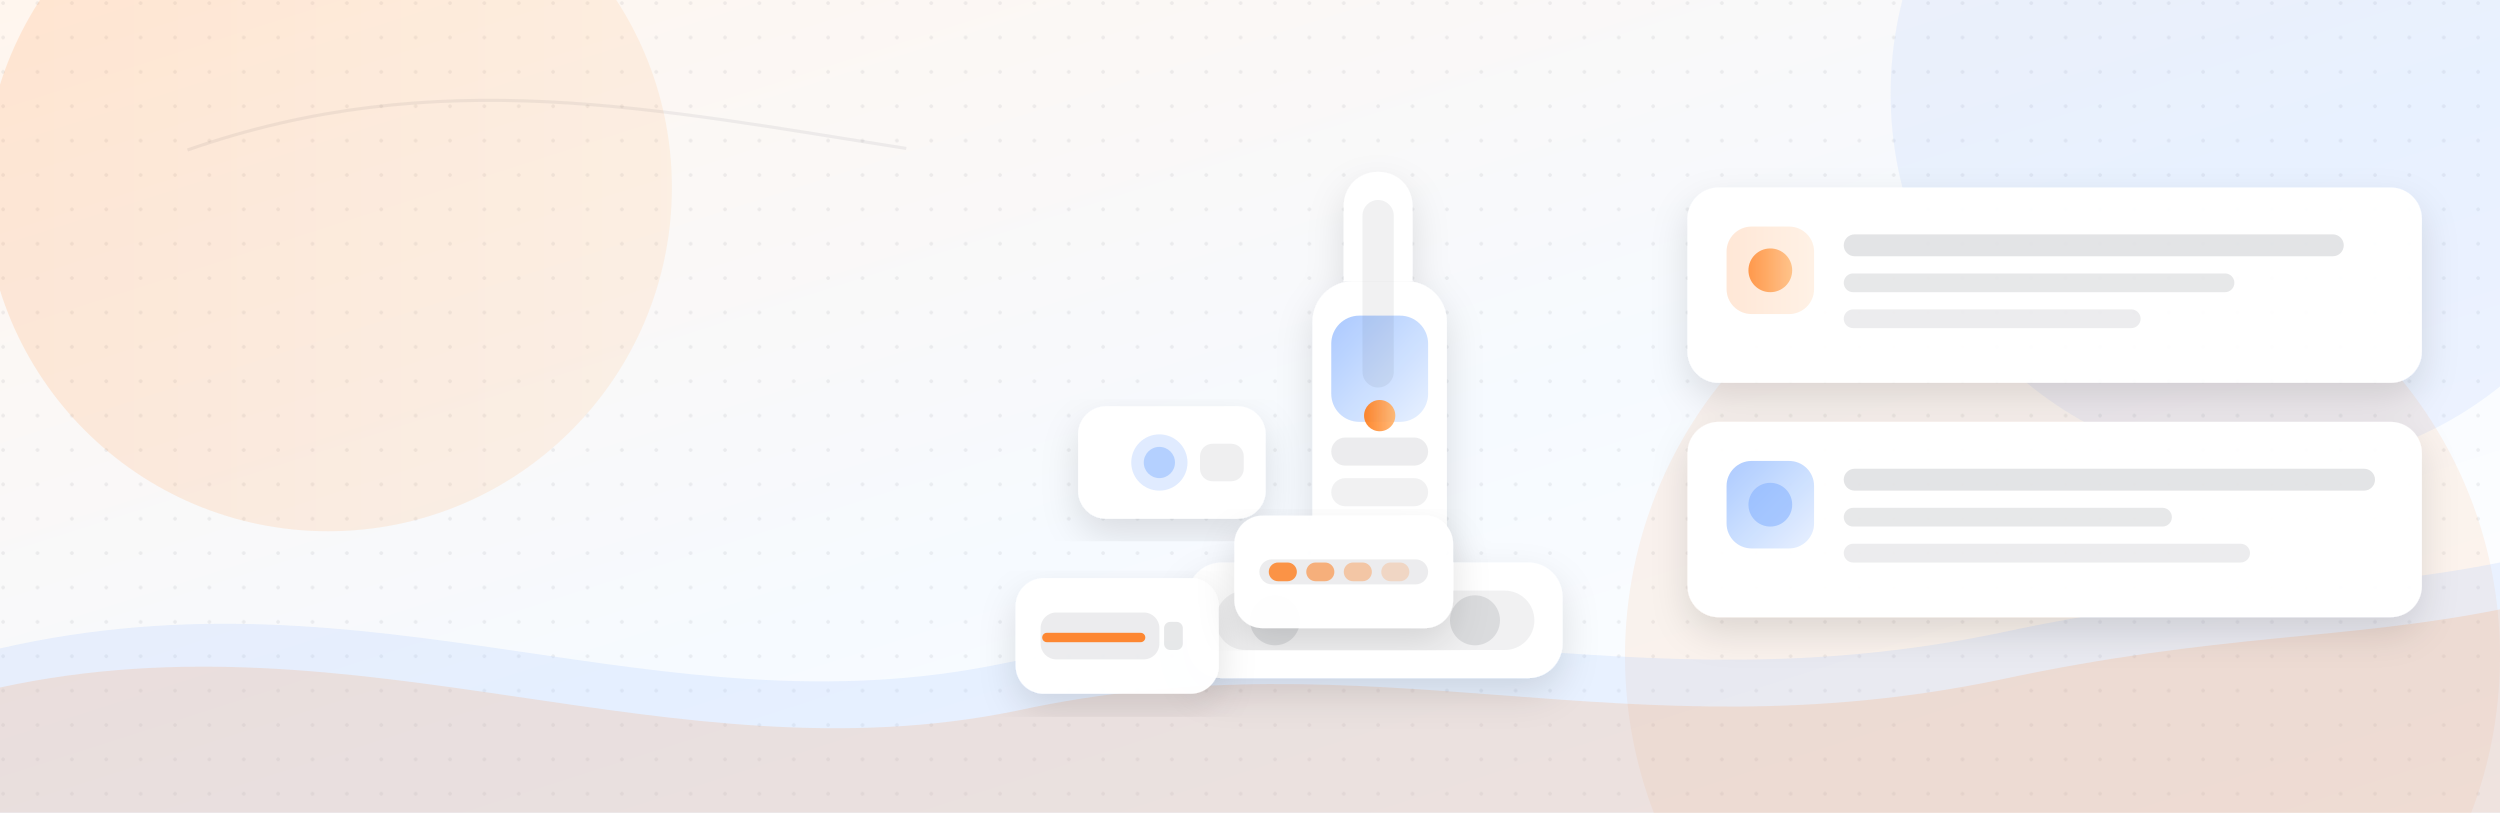
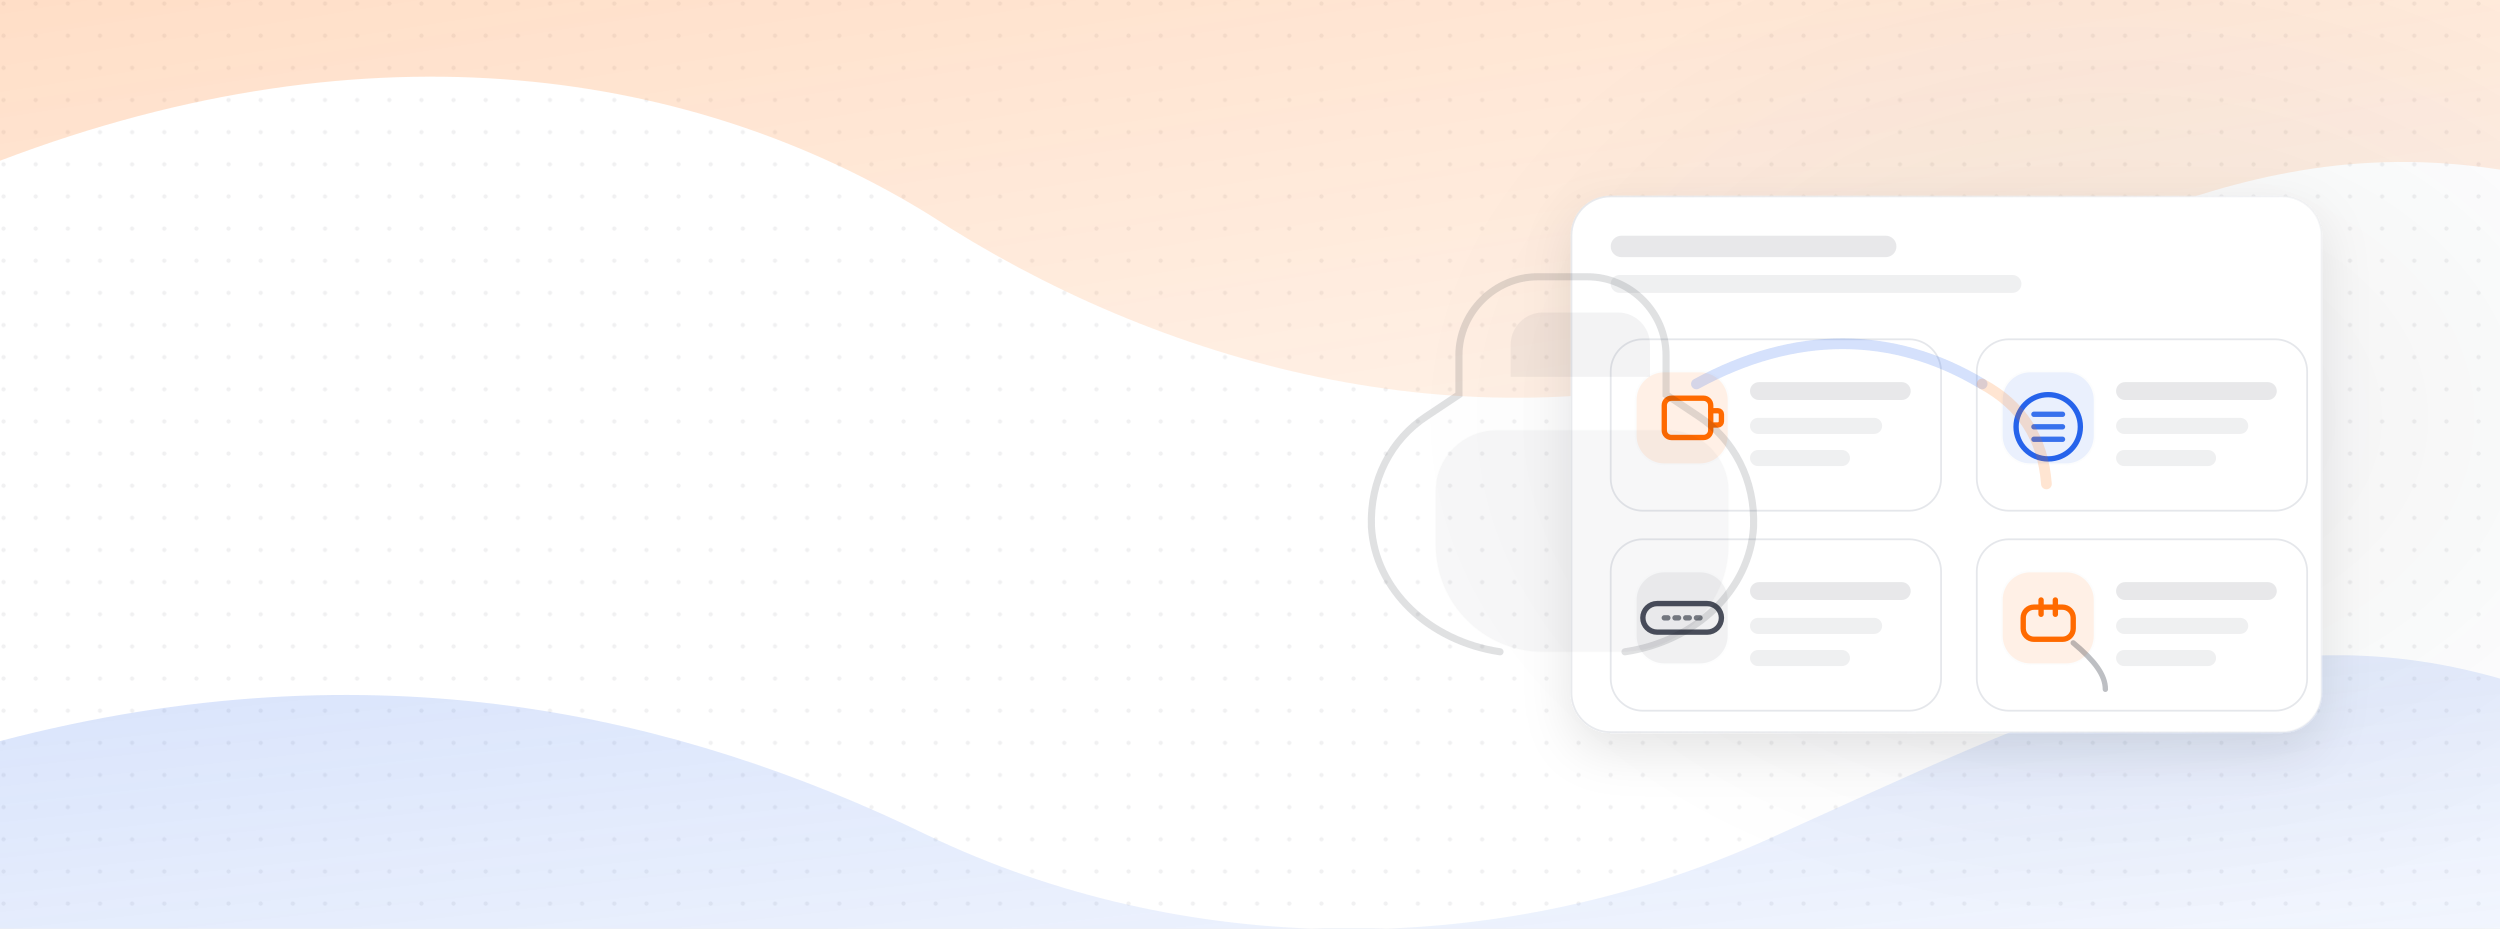
- <svg xmlns="http://www.w3.org/2000/svg" width="1600" height="520" viewBox="0 0 1600 520" role="img" aria-label="Ilustración de aspirador y recambios">
+ <svg xmlns="http://www.w3.org/2000/svg" width="1400" height="520" viewBox="0 0 1400 520" role="img" aria-label="Recambios de aspirador: baterías, filtros, cepillos y cargadores">
  <defs>
-     <linearGradient id="bg" x1="0" y1="0" x2="1" y2="1">
-       <stop offset="0" stop-color="#FFF6EE" />
-       <stop offset="0.55" stop-color="#F6FAFF" />
-       <stop offset="1" stop-color="#FFFFFF" />
+     <linearGradient id="gOrange" x1="0" y1="0" x2="1" y2="1">
+       <stop offset="0" stop-color="#ff6a00" stop-opacity="0.22" />
+       <stop offset="1" stop-color="#ff8a33" stop-opacity="0.10" />
    </linearGradient>
-     <linearGradient id="accent" x1="0" y1="0" x2="1" y2="0">
-       <stop offset="0" stop-color="#FF7A18" />
-       <stop offset="1" stop-color="#FFB36B" />
+     <linearGradient id="gBlue" x1="0" y1="0" x2="1" y2="1">
+       <stop offset="0" stop-color="#2563eb" stop-opacity="0.18" />
+       <stop offset="1" stop-color="#2563eb" stop-opacity="0.06" />
    </linearGradient>
-     <linearGradient id="cool" x1="0" y1="0" x2="1" y2="1">
-       <stop offset="0" stop-color="#A7C7FF" />
-       <stop offset="1" stop-color="#E6F0FF" />
+     <radialGradient id="glow" cx="70%" cy="45%" r="55%">
+       <stop offset="0" stop-color="#111827" stop-opacity="0.06" />
+       <stop offset="1" stop-color="#111827" stop-opacity="0" />
+     </radialGradient>
+     <pattern id="dots" width="18" height="18" patternUnits="userSpaceOnUse">
+       <circle cx="2" cy="2" r="1.2" fill="#111827" opacity="0.06" />
+     </pattern>
+     <filter id="softShadow" x="-20%" y="-20%" width="140%" height="140%">
+       <feDropShadow dx="0" dy="10" stdDeviation="14" flood-color="#111827" flood-opacity="0.10" />
+     </filter>
+     <linearGradient id="strokeSoft" x1="0" y1="0" x2="1" y2="0">
+       <stop offset="0" stop-color="#e5e7eb" stop-opacity="0.9" />
+       <stop offset="1" stop-color="#e5e7eb" stop-opacity="0.4" />
    </linearGradient>
-     <filter id="softShadow" x="-20%" y="-20%" width="140%" height="140%">
-       <feDropShadow dx="0" dy="10" stdDeviation="12" flood-color="#0B1220" flood-opacity="0.12" />
-     </filter>
-     <pattern id="dots" width="22" height="22" patternUnits="userSpaceOnUse">
-       <circle cx="2" cy="2" r="1.2" fill="#0B1220" opacity="0.06" />
-     </pattern>
  </defs>
-   <rect width="1600" height="520" fill="url(#bg)" />
-   <rect width="1600" height="520" fill="url(#dots)" />
-   <circle cx="210" cy="120" r="220" fill="url(#accent)" opacity="0.14" />
-   <circle cx="1450" cy="60" r="240" fill="#7FAEFF" opacity="0.12" />
-   <circle cx="1320" cy="420" r="280" fill="#FF7A18" opacity="0.08" />
-   <path d="M0,415 C240,360 420,470 640,425 C880,375 1040,455 1280,405 C1420,375 1500,380 1600,360 L1600,520 L0,520 Z" fill="#A7C7FF" opacity="0.22" />
-   <path d="M0,440 C230,390 430,500 650,455 C880,405 1040,485 1280,435 C1420,405 1500,410 1600,390 L1600,520 L0,520 Z" fill="#FF7A18" opacity="0.14" />
-   <g filter="url(#softShadow)" opacity="0.98">
-     <rect x="1080" y="120" width="470" height="125" rx="20" fill="#FFFFFF" />
-     <rect x="1105" y="145" width="56" height="56" rx="16" fill="url(#accent)" opacity="0.18" />
-     <circle cx="1133" cy="173" r="14" fill="url(#accent)" opacity="0.75" />
-     <rect x="1180" y="150" width="320" height="14" rx="7" fill="#0B1220" opacity="0.12" />
-     <rect x="1180" y="175" width="250" height="12" rx="6" fill="#0B1220" opacity="0.10" />
-     <rect x="1180" y="198" width="190" height="12" rx="6" fill="#0B1220" opacity="0.08" />
-     <rect x="1080" y="270" width="470" height="125" rx="20" fill="#FFFFFF" />
-     <rect x="1105" y="295" width="56" height="56" rx="16" fill="url(#cool)" opacity="0.95" />
-     <circle cx="1133" cy="323" r="14" fill="#7FAEFF" opacity="0.55" />
-     <rect x="1180" y="300" width="340" height="14" rx="7" fill="#0B1220" opacity="0.12" />
-     <rect x="1180" y="325" width="210" height="12" rx="6" fill="#0B1220" opacity="0.10" />
-     <rect x="1180" y="348" width="260" height="12" rx="6" fill="#0B1220" opacity="0.08" />
-   </g>
-   <g transform="translate(760,110)" filter="url(#softShadow)">
-     <rect x="0" y="250" width="240" height="74" rx="22" fill="#FFFFFF" />
-     <rect x="18" y="268" width="204" height="38" rx="19" fill="#0B1220" opacity="0.06" />
-     <circle cx="56" cy="287" r="16" fill="#0B1220" opacity="0.10" />
-     <circle cx="184" cy="287" r="16" fill="#0B1220" opacity="0.10" />
-     <rect x="80" y="70" width="86" height="195" rx="26" fill="#FFFFFF" />
-     <rect x="92" y="92" width="62" height="68" rx="18" fill="url(#cool)" opacity="0.95" />
-     <rect x="92" y="170" width="62" height="18" rx="9" fill="#0B1220" opacity="0.08" />
-     <rect x="92" y="196" width="62" height="18" rx="9" fill="#0B1220" opacity="0.06" />
-     <path d="M122 0 C135 0 144 10 144 22 L144 70 L100 70 L100 22 C100 10 109 0 122 0 Z" fill="#FFFFFF" />
-     <rect x="112" y="18" width="20" height="120" rx="10" fill="#0B1220" opacity="0.06" />
-     <circle cx="123" cy="156" r="10" fill="url(#accent)" opacity="0.9" />
-   </g>
-   <g transform="translate(650,120)" opacity="0.98">
-     <g transform="translate(0,250)" filter="url(#softShadow)">
-       <rect x="0" y="0" width="130" height="74" rx="18" fill="#FFFFFF" />
-       <rect x="16" y="22" width="76" height="30" rx="10" fill="#0B1220" opacity="0.08" />
-       <rect x="95" y="28" width="12" height="18" rx="4" fill="#0B1220" opacity="0.10" />
-       <path d="M20 38 H80" stroke="#FF7A18" stroke-width="6" stroke-linecap="round" opacity="0.9" />
-     </g>
-     <g transform="translate(40,140)" filter="url(#softShadow)">
-       <rect x="0" y="0" width="120" height="72" rx="18" fill="#FFFFFF" />
-       <circle cx="52" cy="36" r="18" fill="#7FAEFF" opacity="0.25" />
-       <circle cx="52" cy="36" r="10" fill="#7FAEFF" opacity="0.45" />
-       <rect x="78" y="24" width="28" height="24" rx="8" fill="#0B1220" opacity="0.07" />
-     </g>
-     <g transform="translate(140,210)" filter="url(#softShadow)">
-       <rect x="0" y="0" width="140" height="72" rx="18" fill="#FFFFFF" />
-       <rect x="16" y="28" width="108" height="16" rx="8" fill="#0B1220" opacity="0.08" />
-       <rect x="22" y="30" width="18" height="12" rx="6" fill="#FF7A18" opacity="0.8" />
-       <rect x="46" y="30" width="18" height="12" rx="6" fill="#FF7A18" opacity="0.55" />
-       <rect x="70" y="30" width="18" height="12" rx="6" fill="#FF7A18" opacity="0.35" />
-       <rect x="94" y="30" width="18" height="12" rx="6" fill="#FF7A18" opacity="0.2" />
+   <rect width="1400" height="520" fill="#ffffff" />
+   <rect width="1400" height="520" fill="url(#dots)" />
+   <path d="M0,90 C210,10 390,40 520,120 C650,205 820,250 980,205 C1140,160 1240,70 1400,95 L1400,0 L0,0 Z" fill="url(#gOrange)" />
+   <path d="M0,520 L0,415 C210,360 380,400 520,468 C660,535 835,540 990,470 C1150,398 1260,340 1400,380 L1400,520 Z" fill="url(#gBlue)" />
+   <rect x="680" y="0" width="720" height="520" fill="url(#glow)" />
+   <g transform="translate(880 110)" filter="url(#softShadow)">
+     <rect x="0" y="0" width="420" height="300" rx="22" fill="#fff" stroke="url(#strokeSoft)" />
+     <rect x="22" y="22" width="160" height="12" rx="6" fill="#111827" opacity="0.10" />
+     <rect x="22" y="44" width="230" height="10" rx="5" fill="#111827" opacity="0.07" />
+     <g transform="translate(22 80)">
+       <g>
+         <rect x="0" y="0" width="185" height="96" rx="18" fill="#fff" stroke="#e5e7eb" />
+         <rect x="14" y="18" width="52" height="52" rx="16" fill="#ff6a00" opacity="0.10" stroke="#e5e7eb" />
+         <path d="M34 33 h18 a4 4 0 0 1 4 4 v14 a4 4 0 0 1-4 4 H34 a4 4 0 0 1-4-4 V37 a4 4 0 0 1 4-4 z" fill="none" stroke="#ff6a00" stroke-width="3" stroke-linejoin="round" />
+         <path d="M56 40 h4 a2 2 0 0 1 2 2 v4 a2 2 0 0 1-2 2 h-4" fill="none" stroke="#ff6a00" stroke-width="3" stroke-linecap="round" />
+         <rect x="78" y="24" width="90" height="10" rx="5" fill="#111827" opacity="0.10" />
+         <rect x="78" y="44" width="74" height="9" rx="4.5" fill="#111827" opacity="0.07" />
+         <rect x="78" y="62" width="56" height="9" rx="4.5" fill="#111827" opacity="0.07" />
+       </g>
+       <g transform="translate(205 0)">
+         <rect x="0" y="0" width="185" height="96" rx="18" fill="#fff" stroke="#e5e7eb" />
+         <rect x="14" y="18" width="52" height="52" rx="16" fill="#2563eb" opacity="0.10" stroke="#e5e7eb" />
+         <path d="M40 31 c10 0 18 8 18 18 s-8 18-18 18 s-18-8-18-18 s8-18 18-18 z" fill="none" stroke="#2563eb" stroke-width="3" />
+         <path d="M32 42 h16 M32 49 h16 M32 56 h16" stroke="#2563eb" stroke-width="3" stroke-linecap="round" opacity="0.9" />
+         <rect x="78" y="24" width="90" height="10" rx="5" fill="#111827" opacity="0.10" />
+         <rect x="78" y="44" width="74" height="9" rx="4.5" fill="#111827" opacity="0.07" />
+         <rect x="78" y="62" width="56" height="9" rx="4.5" fill="#111827" opacity="0.07" />
+       </g>
+       <g transform="translate(0 112)">
+         <rect x="0" y="0" width="185" height="96" rx="18" fill="#fff" stroke="#e5e7eb" />
+         <rect x="14" y="18" width="52" height="52" rx="16" fill="#111827" opacity="0.06" stroke="#e5e7eb" />
+         <path d="M26 52 h28 a8 8 0 0 0 0-16 H26 a8 8 0 0 0 0 16 z" fill="none" stroke="#111827" stroke-width="3" opacity="0.75" />
+         <path d="M30 44 h2 M36 44 h2 M42 44 h2 M48 44 h2" stroke="#111827" stroke-width="3" stroke-linecap="round" opacity="0.55" />
+         <rect x="78" y="24" width="90" height="10" rx="5" fill="#111827" opacity="0.10" />
+         <rect x="78" y="44" width="74" height="9" rx="4.5" fill="#111827" opacity="0.07" />
+         <rect x="78" y="62" width="56" height="9" rx="4.5" fill="#111827" opacity="0.07" />
+       </g>
+       <g transform="translate(205 112)">
+         <rect x="0" y="0" width="185" height="96" rx="18" fill="#fff" stroke="#e5e7eb" />
+         <rect x="14" y="18" width="52" height="52" rx="16" fill="#ff6a00" opacity="0.10" stroke="#e5e7eb" />
+         <path d="M32 38 h16 a6 6 0 0 1 6 6 v6 a6 6 0 0 1-6 6 H32 a6 6 0 0 1-6-6 v-6 a6 6 0 0 1 6-6 z" fill="none" stroke="#ff6a00" stroke-width="3" />
+         <path d="M36 34 v8 M44 34 v8" stroke="#ff6a00" stroke-width="3" stroke-linecap="round" />
+         <path d="M54 58 c12 10 18 18 18 26" fill="none" stroke="#111827" stroke-width="3" opacity="0.28" stroke-linecap="round" />
+         <rect x="78" y="24" width="90" height="10" rx="5" fill="#111827" opacity="0.10" />
+         <rect x="78" y="44" width="74" height="9" rx="4.5" fill="#111827" opacity="0.07" />
+         <rect x="78" y="62" width="56" height="9" rx="4.5" fill="#111827" opacity="0.07" />
+       </g>
    </g>
  </g>
-   <path d="M120,96 C280,40 420,70 580,95" stroke="#0B1220" stroke-width="2" opacity="0.06" fill="none" />
+   <g transform="translate(740 145)" opacity="0.88">
+     <path d="M170 220 c40-6 70-35 72-70 c1-26-11-49-31-62 l-18-12 v-22 c0-24-20-44-44-44 h-28 c-24 0-44 20-44 44 v22 l-18 12 c-20 13-32 36-31 62 c2 35 32 64 72 70" fill="none" stroke="#111827" stroke-width="4" opacity="0.15" stroke-linecap="round" />
+     <path d="M124 30 h42 a18 18 0 0 1 18 18 v18 h-78 V48 a18 18 0 0 1 18-18z" fill="#111827" opacity="0.06" />
+     <path d="M98 96 h96 a34 34 0 0 1 34 34 v30 a60 60 0 0 1-60 60 h-44 a60 60 0 0 1-60-60 v-30 a34 34 0 0 1 34-34z" fill="#111827" opacity="0.04" stroke="#111827" stroke-opacity="0.12" />
+     <path d="M210 70 C265 40 320 40 370 70" fill="none" stroke="#2563eb" stroke-width="6" stroke-linecap="round" opacity="0.22" />
+     <path d="M370 70 c22 12 34 30 36 56" fill="none" stroke="#ff6a00" stroke-width="6" stroke-linecap="round" opacity="0.20" />
+   </g>
</svg>
